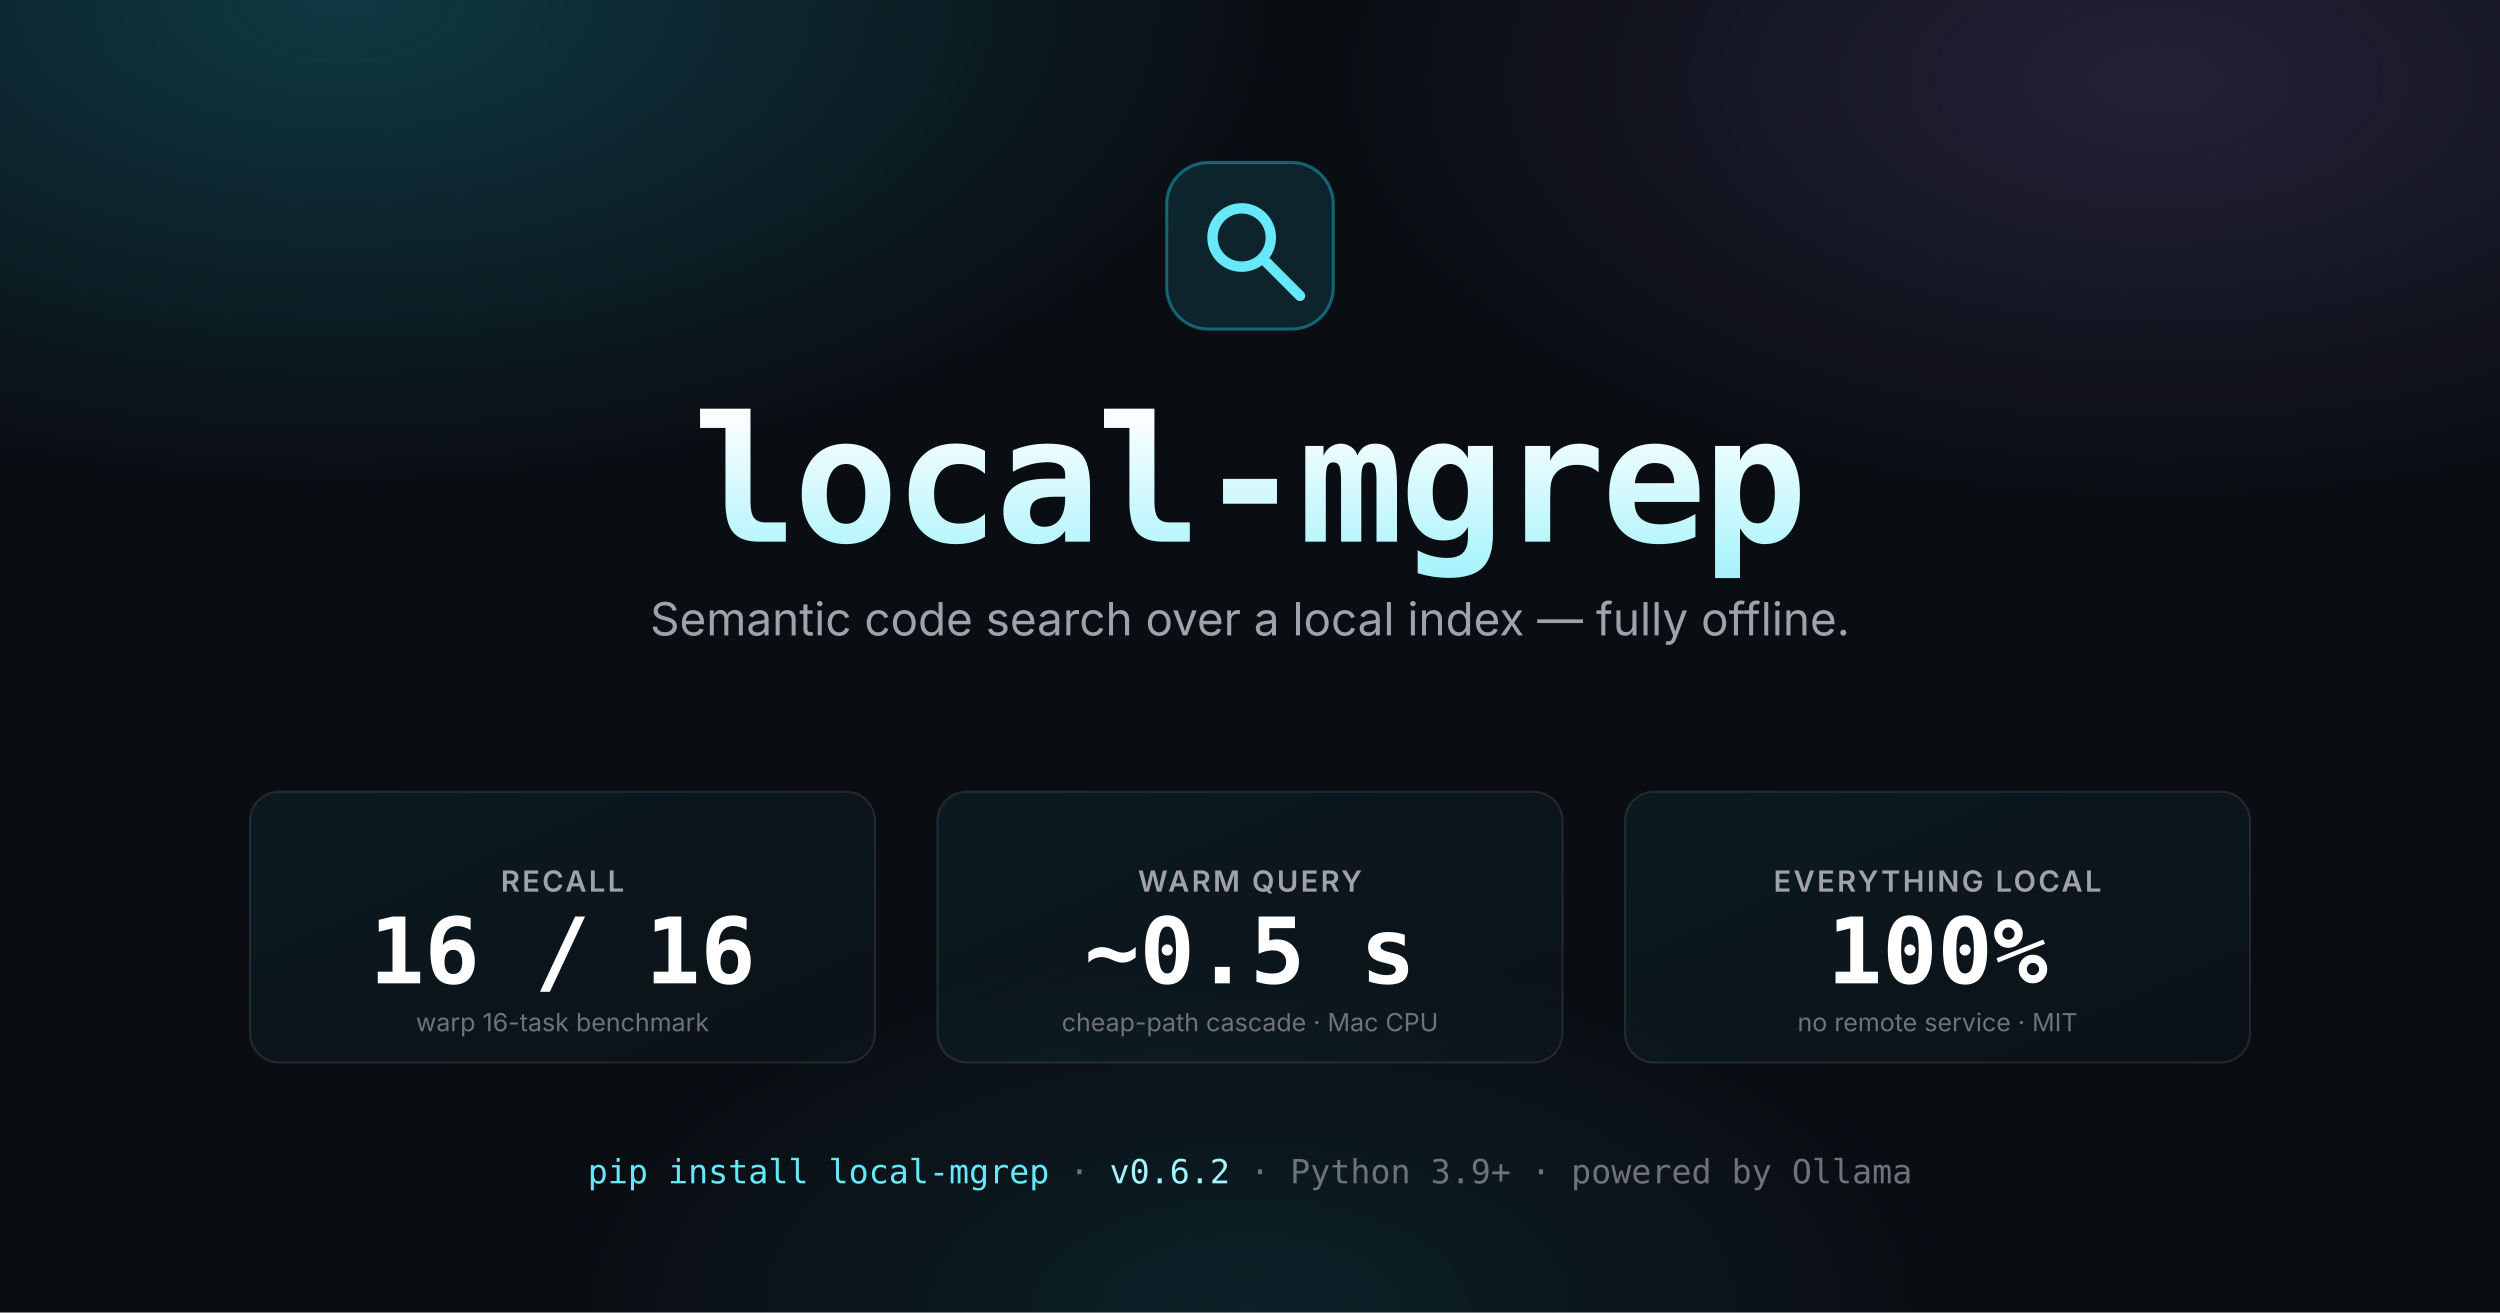
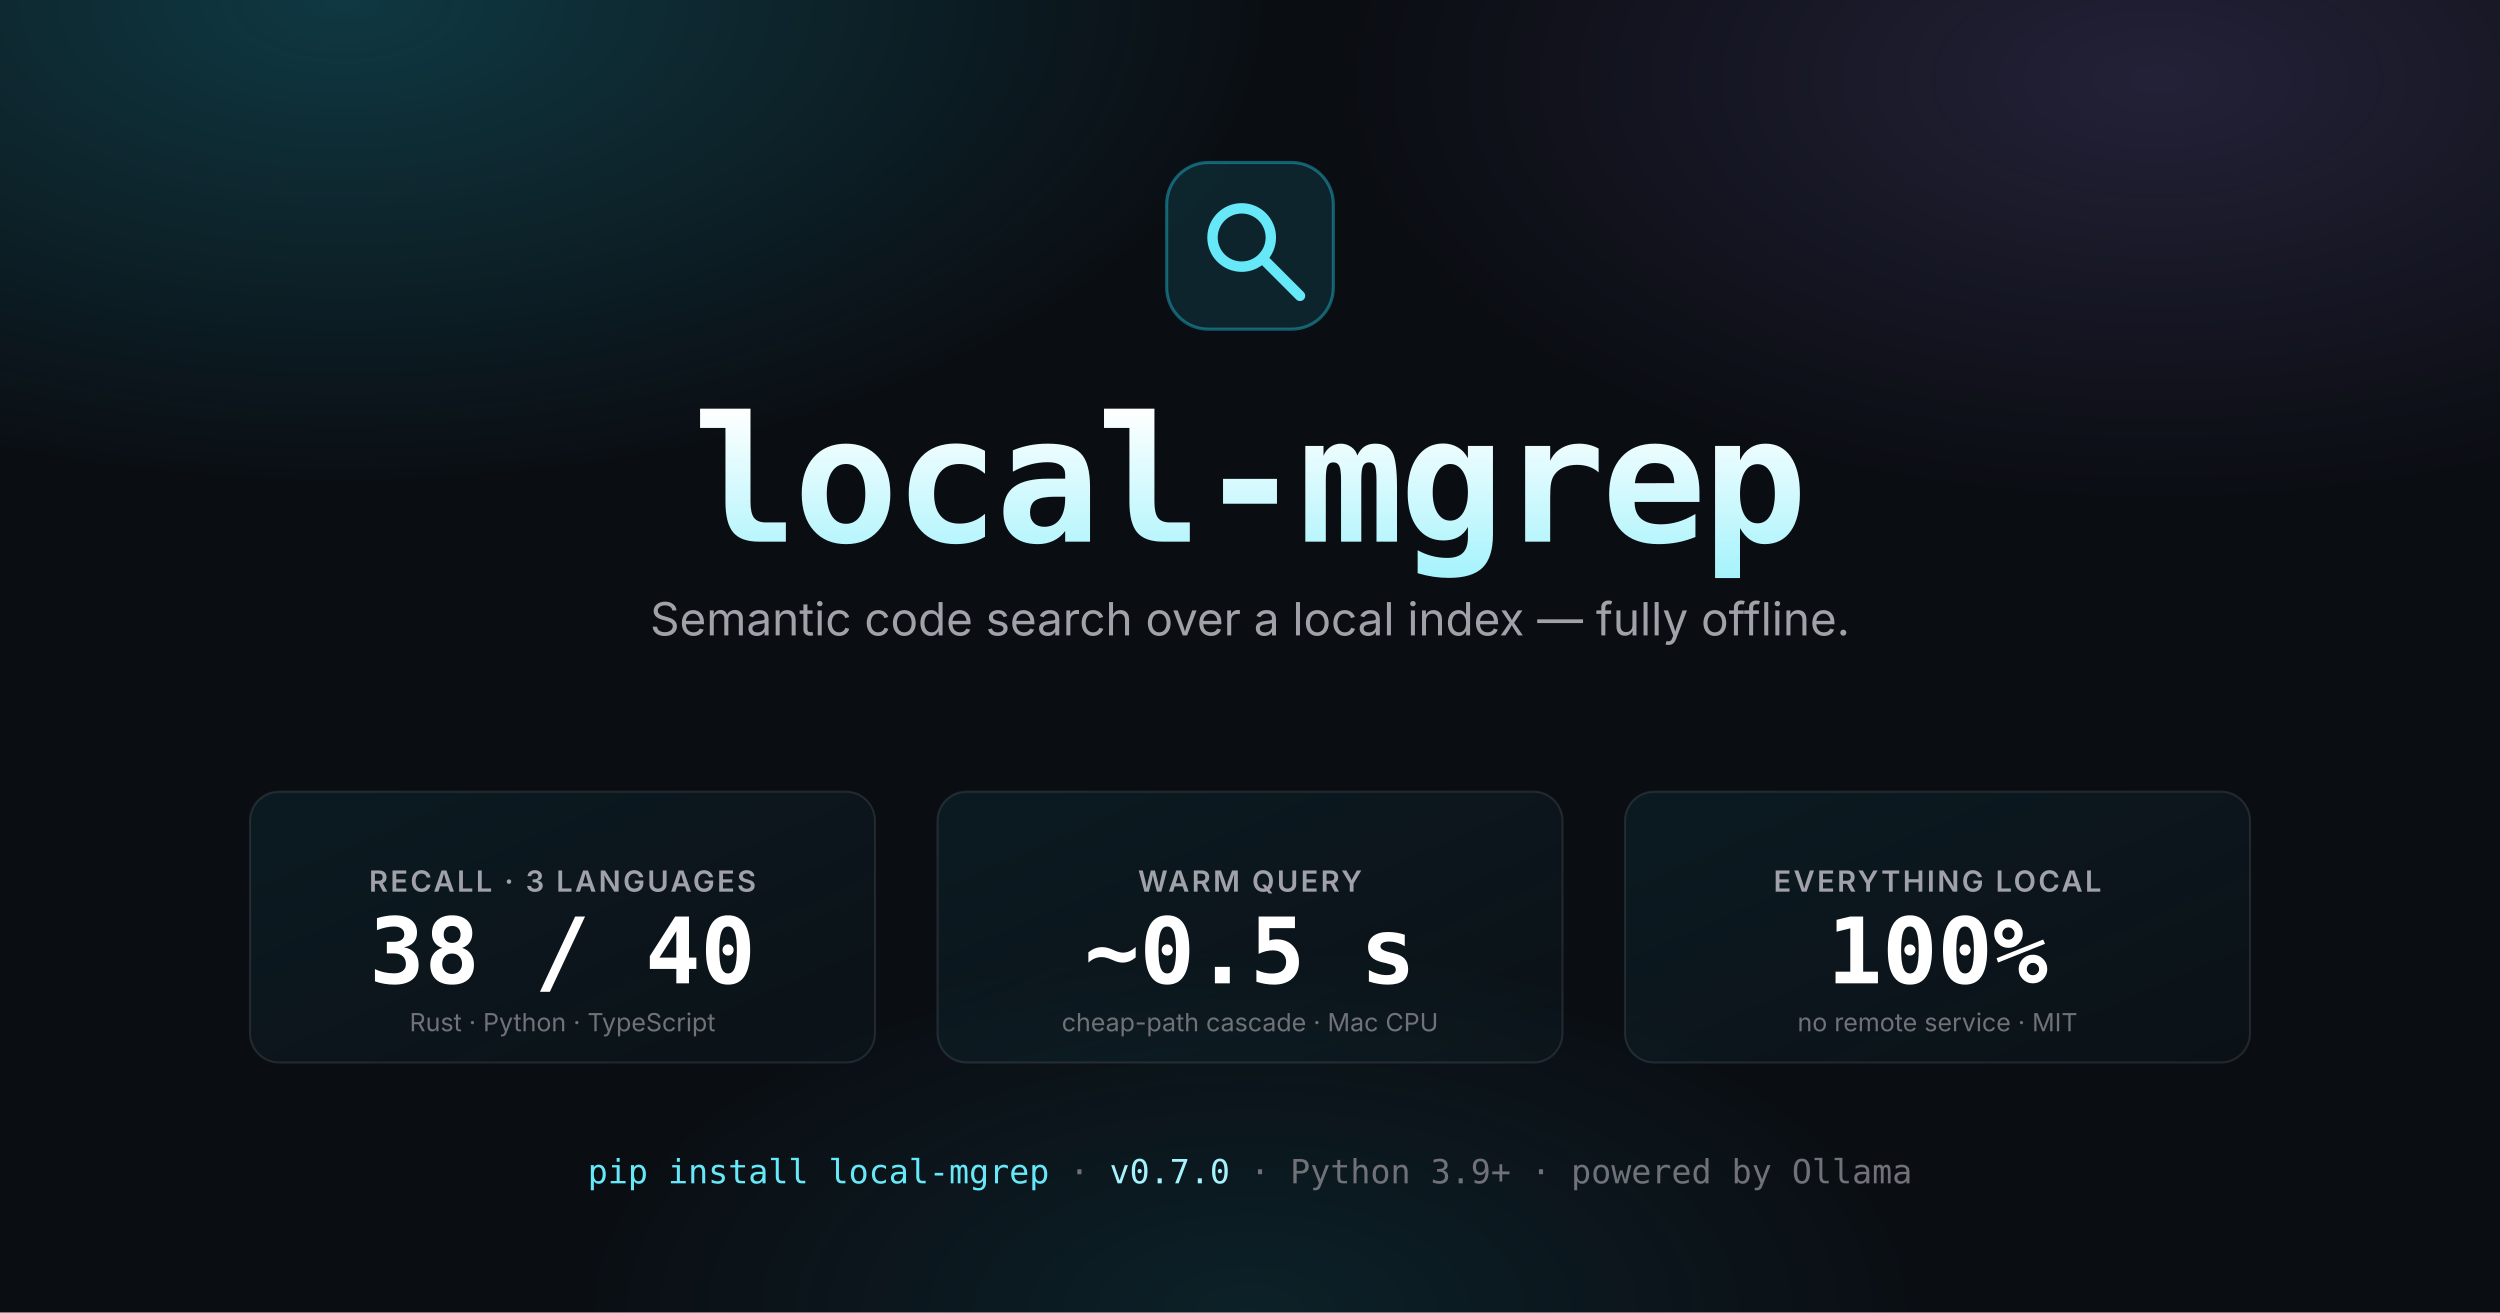
<svg xmlns="http://www.w3.org/2000/svg" viewBox="0 0 1200 630" role="img" aria-labelledby="og-title og-desc" font-family="Inter, ui-sans-serif, -apple-system, 'Segoe UI', Roboto, system-ui, sans-serif">
  <defs>
    <radialGradient id="orb-cy" cx="14%" cy="0%" r="58%">
      <stop offset="0%" stop-color="rgba(34,211,238,0.22)" />
      <stop offset="65%" stop-color="rgba(34,211,238,0)" />
    </radialGradient>
    <radialGradient id="orb-vi" cx="86%" cy="6%" r="50%">
      <stop offset="0%" stop-color="rgba(167,139,250,0.16)" />
      <stop offset="65%" stop-color="rgba(167,139,250,0)" />
    </radialGradient>
    <radialGradient id="orb-em" cx="50%" cy="100%" r="40%">
      <stop offset="0%" stop-color="rgba(34,211,238,0.10)" />
      <stop offset="70%" stop-color="rgba(34,211,238,0)" />
    </radialGradient>
    <linearGradient id="brand-grad" x1="0" y1="0" x2="0" y2="1">
      <stop offset="0%" stop-color="#ffffff" />
      <stop offset="100%" stop-color="#a5f3fc" />
    </linearGradient>
    <linearGradient id="stat-grad" x1="0" y1="0" x2="1" y2="1">
      <stop offset="0%" stop-color="rgba(34,211,238,0.07)" />
      <stop offset="100%" stop-color="rgba(34,211,238,0.02)" />
    </linearGradient>
  </defs>
  <rect width="1200" height="630" fill="#0a0d12" />
  <rect width="1200" height="630" fill="url(#orb-cy)" />
  <rect width="1200" height="630" fill="url(#orb-vi)" />
  <rect width="1200" height="630" fill="url(#orb-em)" />
  <g transform="translate(560 78)">
    <rect width="80" height="80" rx="20" fill="rgba(34,211,238,0.12)" stroke="rgba(34,211,238,0.40)" stroke-width="1.5" />
    <g fill="none" stroke="#67e8f9" stroke-width="5" stroke-linecap="round" stroke-linejoin="round" transform="translate(8 8)">
      <circle cx="28" cy="28" r="14" />
      <line x1="38" y1="38" x2="56" y2="56" />
    </g>
  </g>
  <text x="600" y="260" text-anchor="middle" font-size="84" font-weight="700" fill="url(#brand-grad)" font-family="ui-monospace, 'JetBrains Mono', Menlo, Consolas, monospace" letter-spacing="-0.025em">local-mgrep</text>
  <text x="600" y="305" text-anchor="middle" font-size="22" fill="#a1a1aa">Semantic code search over a local index — fully offline.</text>
  <g font-family="Inter, ui-sans-serif, -apple-system, 'Segoe UI', Roboto, system-ui, sans-serif">
    <g transform="translate(120 380)">
      <rect width="300" height="130" rx="14" fill="url(#stat-grad)" stroke="rgba(255,255,255,0.10)" stroke-width="1" />
-       <text x="150" y="48" text-anchor="middle" font-size="14" font-weight="600" fill="#a1a1aa" letter-spacing="0.08em">RECALL</text>
-       <text x="150" y="92" text-anchor="middle" font-size="44" font-weight="700" fill="#ffffff" font-family="ui-monospace, 'JetBrains Mono', Menlo, Consolas, monospace">16 / 16</text>
-       <text x="150" y="115" text-anchor="middle" font-size="12" fill="#71717a">warp 16-task benchmark</text>
+       <text x="150" y="48" text-anchor="middle" font-size="14" font-weight="600" fill="#a1a1aa" letter-spacing="0.08em">RECALL · 3 LANGUAGES</text>
+       <text x="150" y="92" text-anchor="middle" font-size="44" font-weight="700" fill="#ffffff" font-family="ui-monospace, 'JetBrains Mono', Menlo, Consolas, monospace">38 / 40</text>
+       <text x="150" y="115" text-anchor="middle" font-size="12" fill="#71717a">Rust · Python · TypeScript</text>
    </g>
    <g transform="translate(450 380)">
      <rect width="300" height="130" rx="14" fill="url(#stat-grad)" stroke="rgba(255,255,255,0.10)" stroke-width="1" />
      <text x="150" y="48" text-anchor="middle" font-size="14" font-weight="600" fill="#a1a1aa" letter-spacing="0.08em">WARM QUERY</text>
      <text x="150" y="92" text-anchor="middle" font-size="44" font-weight="700" fill="#ffffff" font-family="ui-monospace, 'JetBrains Mono', Menlo, Consolas, monospace">~0.5 s</text>
      <text x="150" y="115" text-anchor="middle" font-size="12" fill="#71717a">cheap-path cascade · Mac CPU</text>
    </g>
    <g transform="translate(780 380)">
      <rect width="300" height="130" rx="14" fill="url(#stat-grad)" stroke="rgba(255,255,255,0.10)" stroke-width="1" />
      <text x="150" y="48" text-anchor="middle" font-size="14" font-weight="600" fill="#a1a1aa" letter-spacing="0.08em">EVERYTHING LOCAL</text>
      <text x="150" y="92" text-anchor="middle" font-size="44" font-weight="700" fill="#ffffff" font-family="ui-monospace, 'JetBrains Mono', Menlo, Consolas, monospace">100%</text>
      <text x="150" y="115" text-anchor="middle" font-size="12" fill="#71717a">no remote service · MIT</text>
    </g>
  </g>
  <g font-family="ui-monospace, 'JetBrains Mono', Menlo, Consolas, monospace" font-size="16" fill="#71717a" text-anchor="middle">
    <text x="600" y="568">
-       <tspan fill="#67e8f9">pip install local-mgrep</tspan>  ·  <tspan fill="#a5f3fc">v0.6.2</tspan>  ·  Python 3.9+  ·  powered by Ollama</text>
+       <tspan fill="#67e8f9">pip install local-mgrep</tspan>  ·  <tspan fill="#a5f3fc">v0.7.0</tspan>  ·  Python 3.9+  ·  powered by Ollama</text>
  </g>
</svg>
